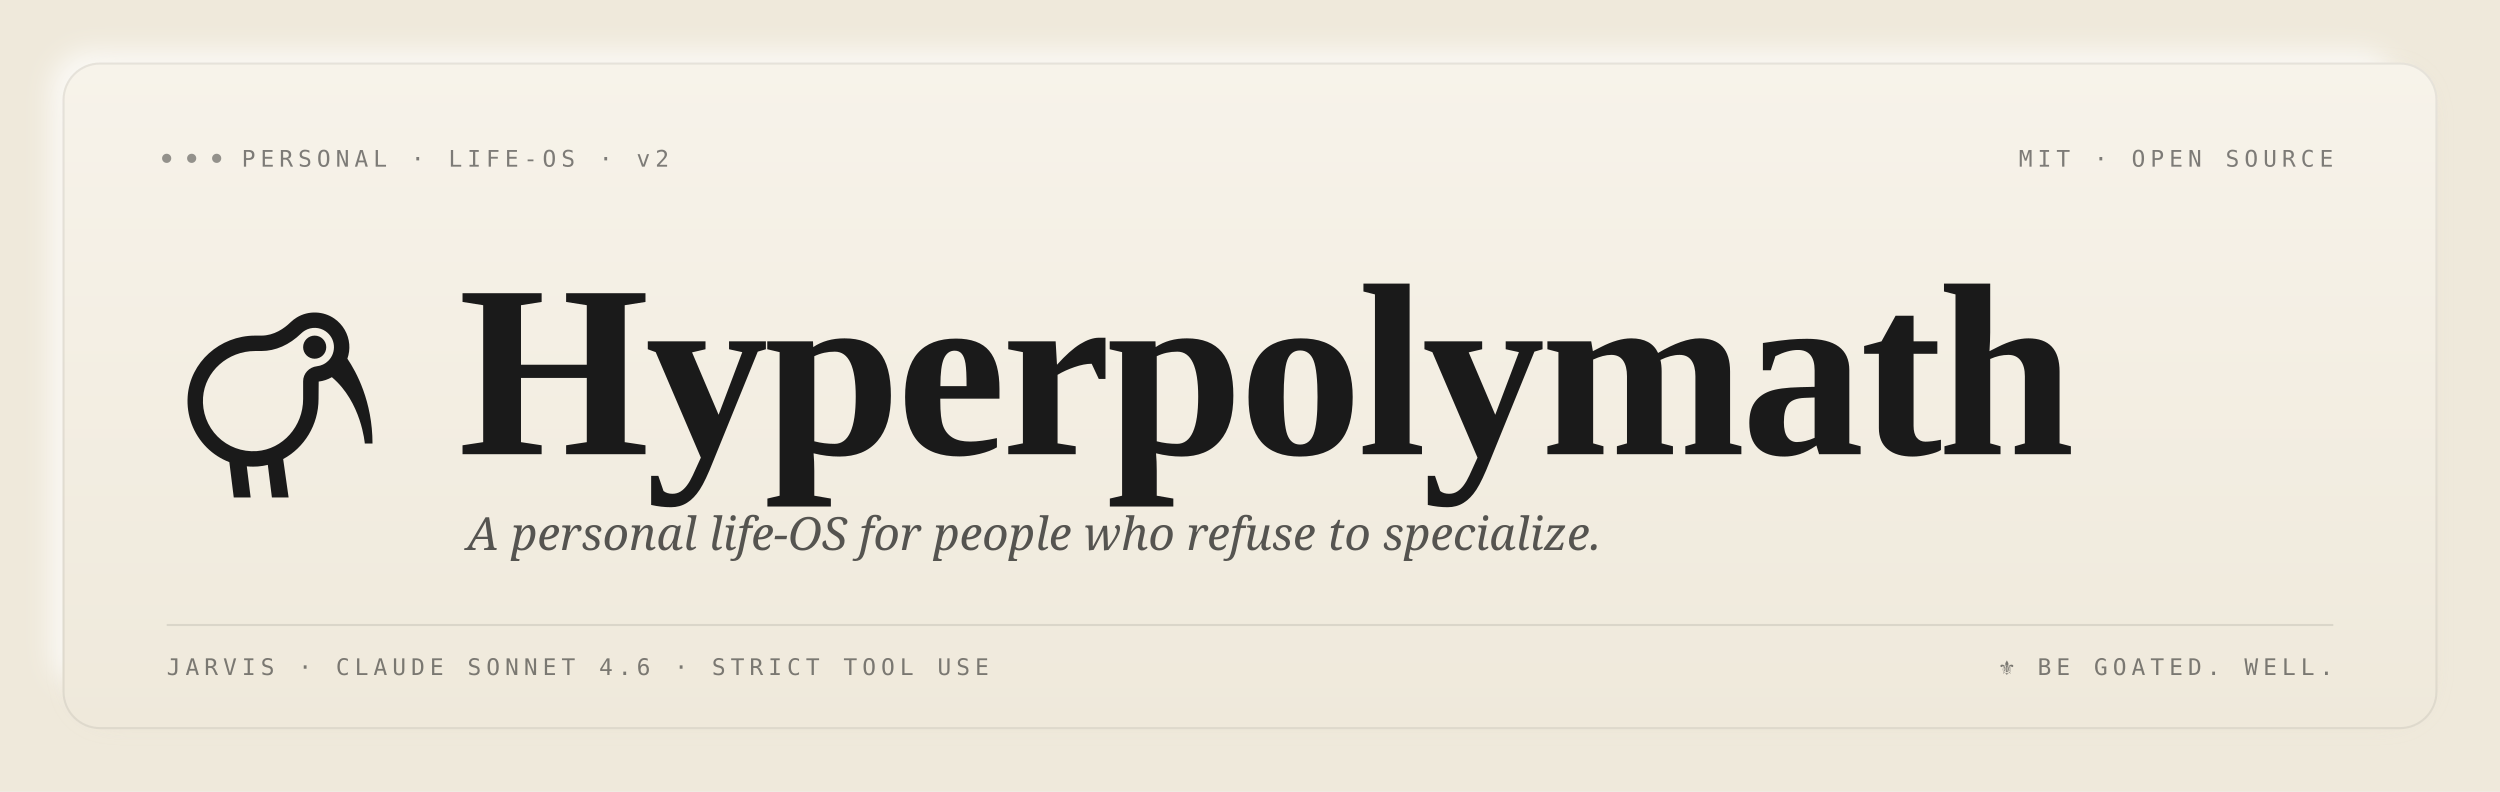
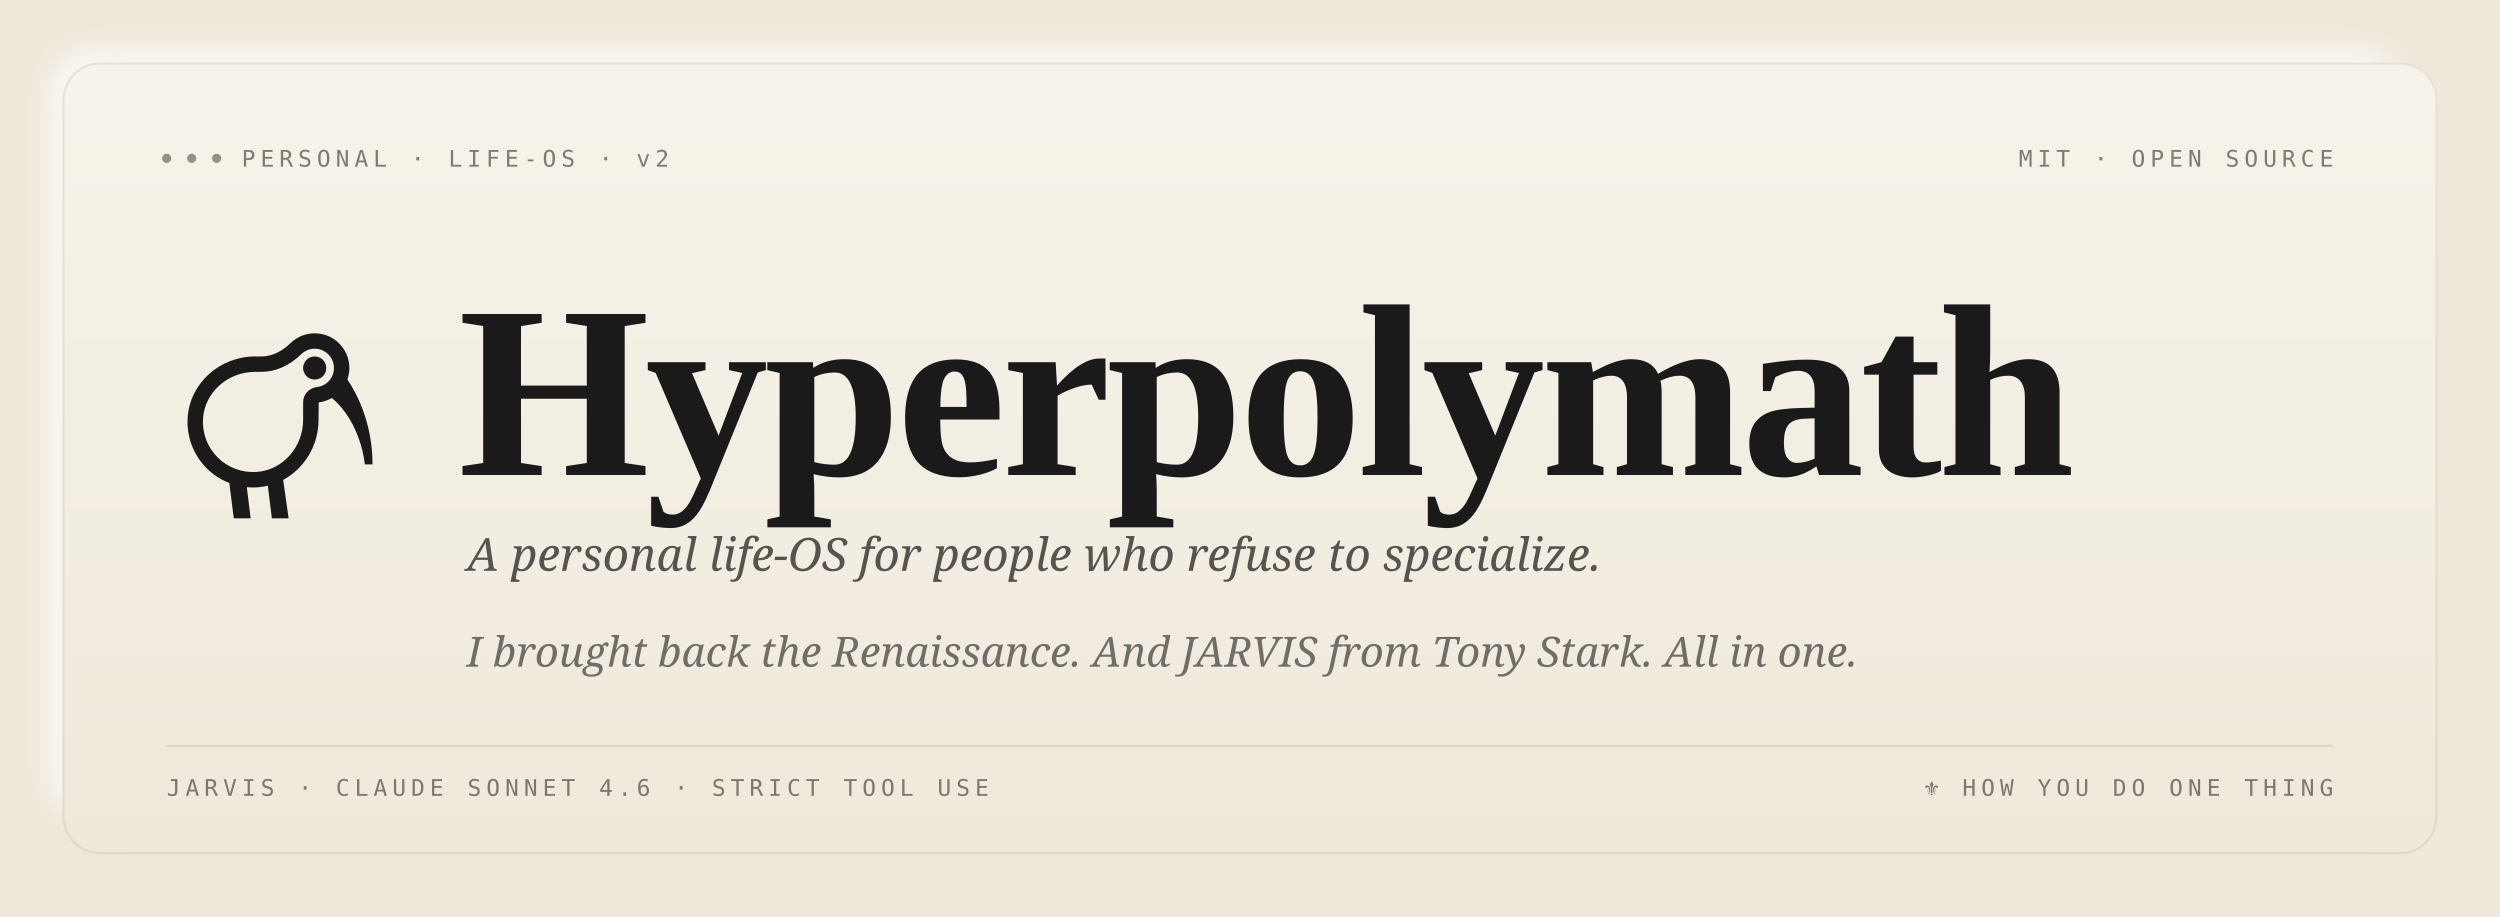
- <svg xmlns="http://www.w3.org/2000/svg" viewBox="0 0 1200 380" width="1200" height="380" role="img" aria-label="Hyperpolymath — a personal life-OS for people who refuse to specialize">
+ <svg xmlns="http://www.w3.org/2000/svg" viewBox="0 0 1200 440" width="1200" height="440" role="img" aria-label="Hyperpolymath, a personal life-OS for people who refuse to specialize">
  <defs>
    <linearGradient id="paper" x1="0" y1="0" x2="0" y2="1">
      <stop offset="0%" stop-color="#f7f3ea" />
      <stop offset="100%" stop-color="#efe9db" />
    </linearGradient>
-     <filter id="softInset" x="-2%" y="-2%" width="104%" height="104%">
-       <feGaussianBlur in="SourceGraphic" stdDeviation="0.2" />
-     </filter>
    <filter id="neuShadow" x="-10%" y="-10%" width="120%" height="120%">
      <feGaussianBlur stdDeviation="6" />
    </filter>
  </defs>
-   <rect x="0" y="0" width="1200" height="380" fill="#efe9db" />
-   <rect x="36" y="36" width="1128" height="308" rx="20" fill="#d6cdb9" filter="url(#neuShadow)" opacity="0.55" />
-   <rect x="24" y="24" width="1128" height="308" rx="20" fill="#ffffff" filter="url(#neuShadow)" opacity="0.7" />
-   <rect x="30" y="30" width="1140" height="320" rx="18" fill="url(#paper)" />
-   <rect x="30.5" y="30.5" width="1139" height="319" rx="17.5" fill="none" stroke="#1a1a1a" stroke-opacity="0.08" />
+   <rect x="0" y="0" width="1200" height="440" fill="#efe9db" />
+   <rect x="36" y="36" width="1128" height="368" rx="20" fill="#d6cdb9" filter="url(#neuShadow)" opacity="0.55" />
+   <rect x="24" y="24" width="1128" height="368" rx="20" fill="#ffffff" filter="url(#neuShadow)" opacity="0.7" />
+   <rect x="30" y="30" width="1140" height="380" rx="18" fill="url(#paper)" />
+   <rect x="30.5" y="30.5" width="1139" height="379" rx="17.5" fill="none" stroke="#1a1a1a" stroke-opacity="0.08" />
  <g transform="translate(80 76)" fill="#1a1a1a" opacity="0.45">
    <circle cx="0" cy="0" r="2.2" />
    <circle cx="12" cy="0" r="2.2" />
    <circle cx="24" cy="0" r="2.2" />
  </g>
  <text x="116" y="80" font-family="ui-monospace, SFMono-Regular, Menlo, monospace" font-size="11" letter-spacing="2.4" fill="#1a1a1a" fill-opacity="0.55">PERSONAL · LIFE-OS · v2</text>
  <text x="1120" y="80" text-anchor="end" font-family="ui-monospace, SFMono-Regular, Menlo, monospace" font-size="11" letter-spacing="2.4" fill="#1a1a1a" fill-opacity="0.55">MIT · OPEN SOURCE</text>
-   <g transform="translate(90 150) scale(3.7)" fill="#1a1a1a">
+   <g transform="translate(90 160) scale(3.7)" fill="#1a1a1a">
    <path d="m20.741,5.991c.21-.595.299-1.234.243-1.88-.114-1.326-.812-2.532-1.913-3.309-1.422-1.002-3.378-1.072-4.87-.174-.307.185-.59.403-.841.647-.807.786-2.119,1.723-3.788,1.723h-.794C4.18,2.998.334,6.462.022,10.884c-.174,2.468.725,4.883,2.468,6.625.844.844,1.848,1.484,2.938,1.906l.573,4.583h2.191l-.499-4.04c.271.026.544.04.818.04.201,0,.403-.007.604-.021.447-.032.881-.108,1.305-.209l.529,4.231h2.168l-.706-4.987c2.729-1.469,4.589-4.425,4.589-7.791l.021-2.262c.615-.069,1.187-.271,1.708-.568,3.845,3.229,4.272,8.608,4.272,8.608h1c0-5.446-2.104-9.299-3.259-11.007Zm-3.943.98c-1.025.115-1.798.952-1.798,1.947v2.302c0,3.553-2.647,6.523-6.026,6.761-1.891.131-3.737-.555-5.07-1.887-1.333-1.333-2.021-3.181-1.887-5.071.238-3.379,3.208-6.026,6.761-6.026h.794c1.852,0,3.645-.792,5.183-2.29.141-.137.301-.261.477-.366.823-.495,1.901-.458,2.686.095.627.442,1.008,1.098,1.073,1.846.063.737-.2,1.46-.723,1.983-.398.398-.907.642-1.47.705Zm1.202-2.473c0,.828-.672,1.5-1.5,1.5s-1.5-.672-1.5-1.5.672-1.5,1.5-1.5,1.5.672,1.5,1.5Z" />
  </g>
-   <text x="220" y="218" font-family="'EB Garamond', 'Cormorant Garamond', Georgia, 'Times New Roman', serif" font-size="118" font-weight="600" letter-spacing="-2" fill="#1a1a1a">Hyperpolymath</text>
-   <text x="224" y="264" font-family="'EB Garamond', Georgia, serif" font-style="italic" font-size="22" fill="#1a1a1a" fill-opacity="0.72">A personal life-OS for people who refuse to specialize.</text>
-   <line x1="80" y1="300" x2="1120" y2="300" stroke="#1a1a1a" stroke-opacity="0.1" stroke-width="1" />
-   <text x="80" y="324" font-family="ui-monospace, SFMono-Regular, Menlo, monospace" font-size="11" letter-spacing="2.4" fill="#1a1a1a" fill-opacity="0.55">JARVIS · CLAUDE SONNET 4.6 · STRICT TOOL USE</text>
-   <text x="1120" y="324" text-anchor="end" font-family="ui-monospace, SFMono-Regular, Menlo, monospace" font-size="11" letter-spacing="2.4" fill="#1a1a1a" fill-opacity="0.55">⚜  BE GOATED. WELL.</text>
+   <text x="220" y="228" font-family="'EB Garamond', 'Cormorant Garamond', Georgia, 'Times New Roman', serif" font-size="118" font-weight="600" letter-spacing="-2" fill="#1a1a1a">Hyperpolymath</text>
+   <text x="224" y="274" font-family="'EB Garamond', Georgia, serif" font-style="italic" font-size="22" fill="#1a1a1a" fill-opacity="0.72">A personal life-OS for people who refuse to specialize.</text>
+   <text x="224" y="320" font-family="'EB Garamond', Georgia, serif" font-style="italic" font-size="20" fill="#1a1a1a" fill-opacity="0.6">I brought back the Renaissance. And JARVIS from Tony Stark. All in one.</text>
+   <line x1="80" y1="358" x2="1120" y2="358" stroke="#1a1a1a" stroke-opacity="0.1" stroke-width="1" />
+   <text x="80" y="382" font-family="ui-monospace, SFMono-Regular, Menlo, monospace" font-size="11" letter-spacing="2.4" fill="#1a1a1a" fill-opacity="0.55">JARVIS · CLAUDE SONNET 4.6 · STRICT TOOL USE</text>
+   <text x="1120" y="382" text-anchor="end" font-family="ui-monospace, SFMono-Regular, Menlo, monospace" font-size="11" letter-spacing="2.4" fill="#1a1a1a" fill-opacity="0.55">⚜  HOW YOU DO ONE THING</text>
</svg>
